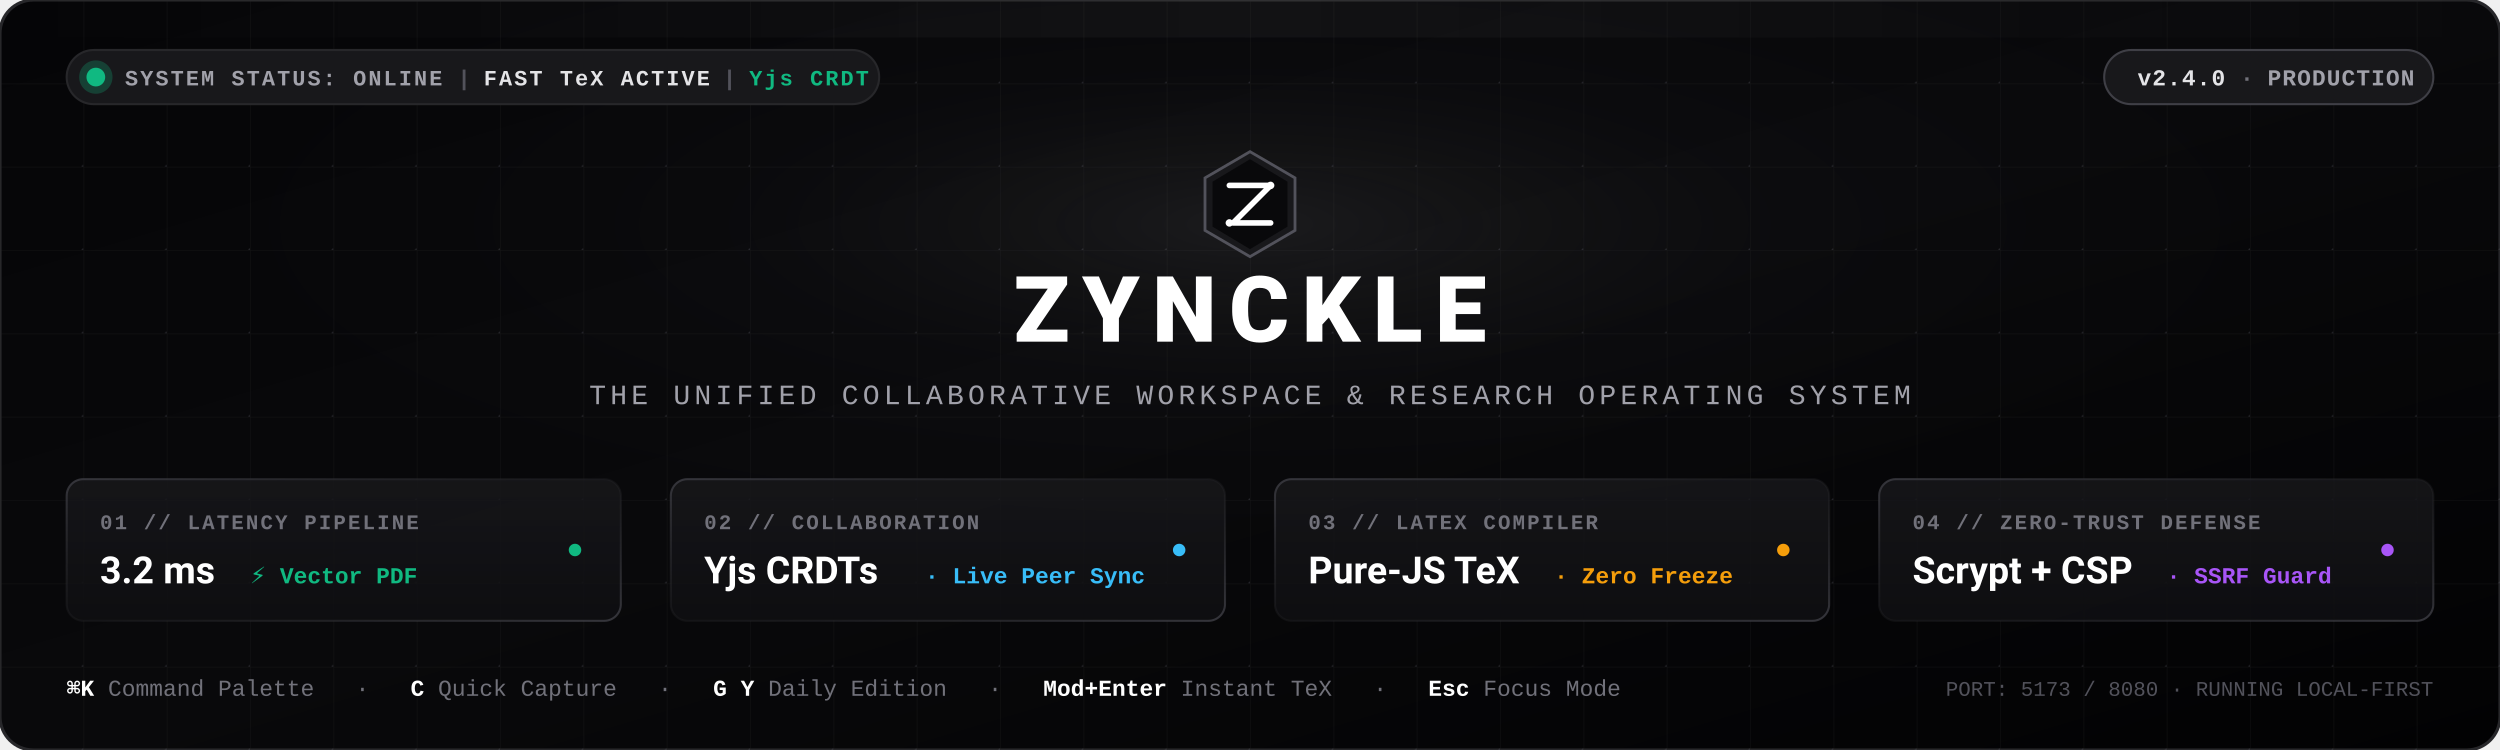
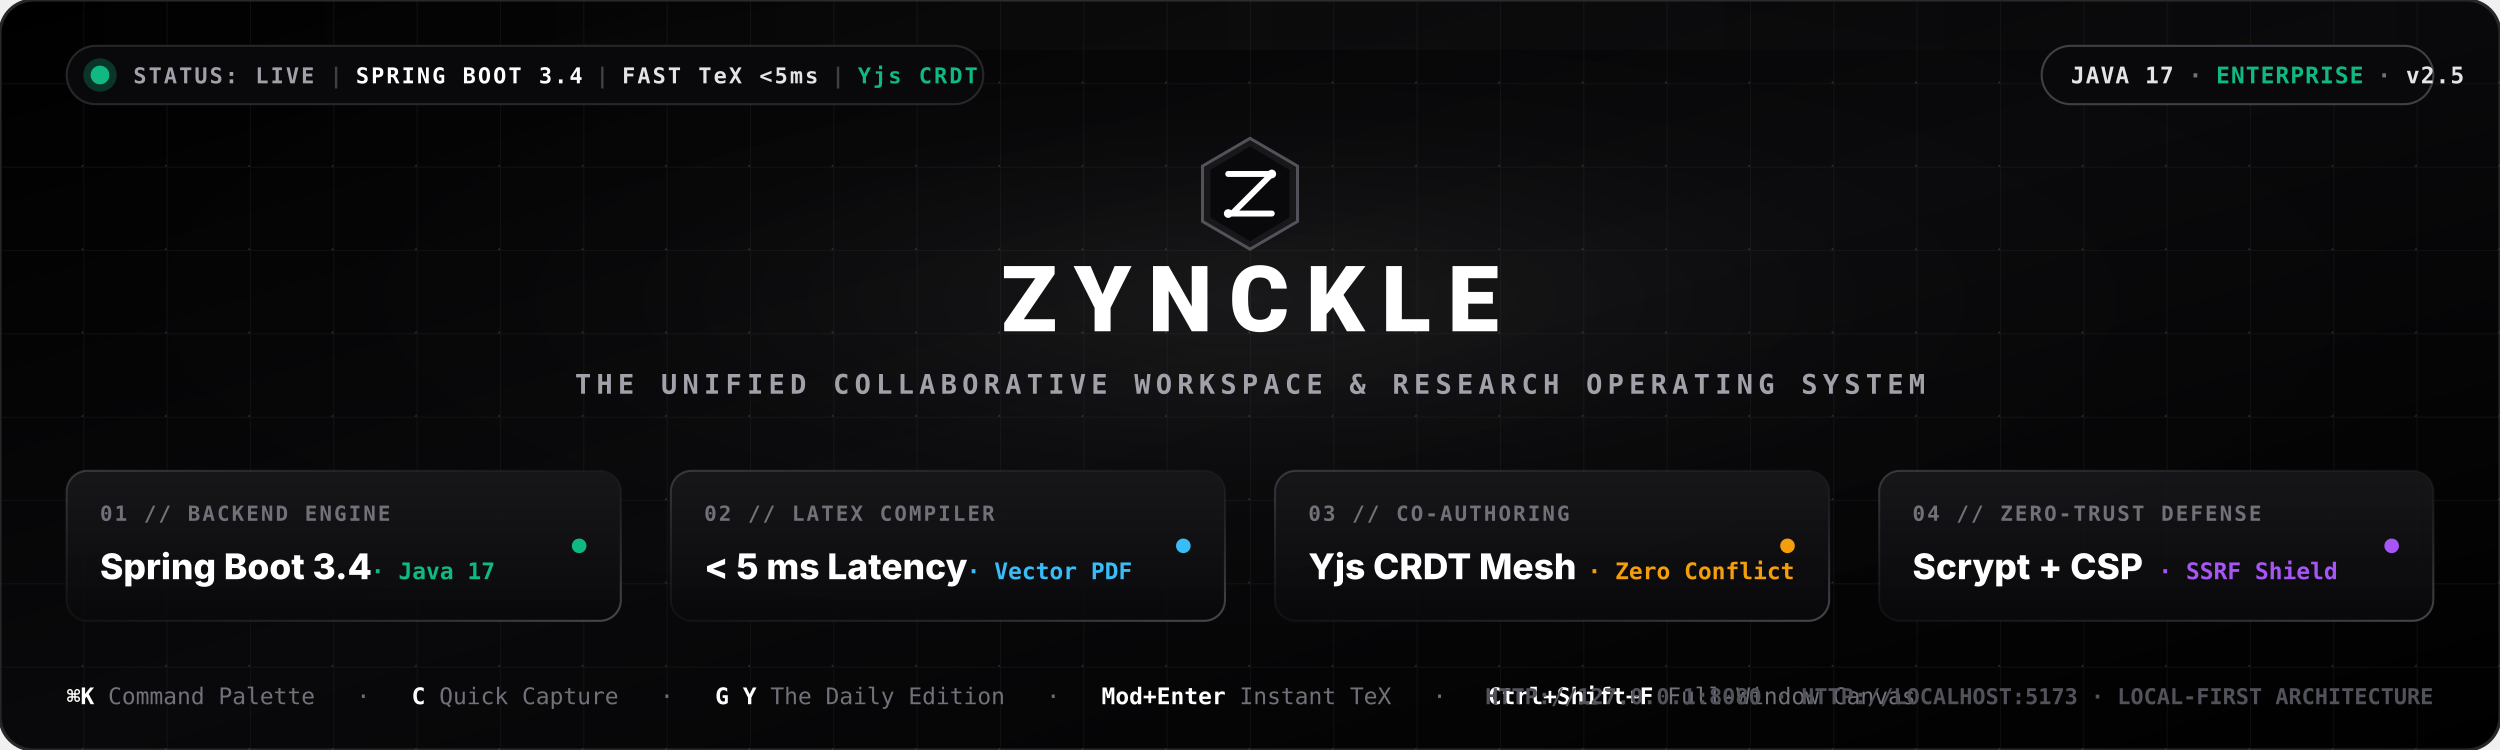
<svg xmlns="http://www.w3.org/2000/svg" viewBox="0 0 1200 360" width="1200" height="360" fill="none">
  <defs>
-     <linearGradient id="bg-grad" x1="0%" y1="0%" x2="100%" y2="100%">
-       <stop offset="0%" stop-color="#050507" />
+     <linearGradient id="zk-bg" x1="0%" y1="0%" x2="100%" y2="100%">
+       <stop offset="0%" stop-color="#000000" />
      <stop offset="50%" stop-color="#09090b" />
-       <stop offset="100%" stop-color="#020203" />
+       <stop offset="100%" stop-color="#000000" />
    </linearGradient>
-     <linearGradient id="card-grad" x1="0%" y1="0%" x2="0%" y2="100%">
-       <stop offset="0%" stop-color="#18181b" stop-opacity="0.8" />
-       <stop offset="100%" stop-color="#0e0e11" stop-opacity="0.9" />
+     <linearGradient id="zk-card-bg" x1="0%" y1="0%" x2="0%" y2="100%">
+       <stop offset="0%" stop-color="#18181b" stop-opacity="0.9" />
+       <stop offset="100%" stop-color="#09090b" stop-opacity="0.95" />
    </linearGradient>
-     <linearGradient id="border-grad" x1="0%" y1="0%" x2="100%" y2="100%">
-       <stop offset="0%" stop-color="#3f3f46" stop-opacity="0.8" />
+     <linearGradient id="zk-border-glow" x1="0%" y1="0%" x2="100%" y2="100%">
+       <stop offset="0%" stop-color="#52525b" stop-opacity="0.6" />
      <stop offset="50%" stop-color="#27272a" stop-opacity="0.3" />
-       <stop offset="100%" stop-color="#52525b" stop-opacity="0.6" />
+       <stop offset="100%" stop-color="#71717a" stop-opacity="0.6" />
    </linearGradient>
-     <linearGradient id="glow-grad" x1="0%" y1="0%" x2="100%" y2="0%">
+     <linearGradient id="zk-scan-beam" x1="0%" y1="0%" x2="100%" y2="0%">
      <stop offset="0%" stop-color="#ffffff" stop-opacity="0" />
-       <stop offset="50%" stop-color="#ffffff" stop-opacity="0.9" />
+       <stop offset="25%" stop-color="#ffffff" stop-opacity="0.4" />
+       <stop offset="50%" stop-color="#ffffff" stop-opacity="0.8" />
+       <stop offset="75%" stop-color="#ffffff" stop-opacity="0.4" />
      <stop offset="100%" stop-color="#ffffff" stop-opacity="0" />
    </linearGradient>
-     <radialGradient id="center-glow" cx="50%" cy="30%" r="50%">
-       <stop offset="0%" stop-color="#ffffff" stop-opacity="0.08" />
-       <stop offset="40%" stop-color="#71717a" stop-opacity="0.03" />
+     <radialGradient id="zk-center-glow" cx="50%" cy="40%" r="55%">
+       <stop offset="0%" stop-color="#ffffff" stop-opacity="0.07" />
+       <stop offset="45%" stop-color="#a1a1aa" stop-opacity="0.02" />
      <stop offset="100%" stop-color="#000000" stop-opacity="0" />
    </radialGradient>
-     <pattern id="grid" width="40" height="40" patternUnits="userSpaceOnUse">
-       <path d="M 40 0 L 0 0 0 40" fill="none" stroke="#27272a" stroke-width="0.5" stroke-opacity="0.4" />
-       <circle cx="40" cy="40" r="0.8" fill="#52525b" fill-opacity="0.4" />
+     <pattern id="zk-grid" width="40" height="40" patternUnits="userSpaceOnUse">
+       <path d="M 40 0 L 0 0 0 40" fill="none" stroke="#27272a" stroke-width="0.6" stroke-opacity="0.5" />
+       <circle cx="40" cy="40" r="0.9" fill="#52525b" fill-opacity="0.5" />
    </pattern>
-     <style>
-       @keyframes pulse-dot {
-         0%, 100% { opacity: 1; transform: scale(1); }
-         50% { opacity: 0.3; transform: scale(0.85); }
-       }
-       @keyframes scanline {
-         0% { transform: translateY(-40px); opacity: 0; }
-         15% { opacity: 0.6; }
-         85% { opacity: 0.6; }
-         100% { transform: translateY(380px); opacity: 0; }
-       }
-       @keyframes shimmer-sweep {
-         0% { transform: translateX(-1200px); }
-         100% { transform: translateX(1200px); }
-       }
-       @keyframes float-gentle {
-         0%, 100% { transform: translateY(0px); }
-         50% { transform: translateY(-3px); }
-       }
-       .scanline-beam {
-         animation: scanline 8s cubic-bezier(0.4, 0, 0.2, 1) infinite;
-       }
-       .beacon-pulse {
-         animation: pulse-dot 2.4s ease-in-out infinite;
-         transform-origin: 43px 36px;
-       }
-       .shimmer-layer {
-         animation: shimmer-sweep 6s linear infinite;
-       }
-       .floating-logo {
-         animation: float-gentle 4s ease-in-out infinite;
-       }
-       .mono-text {
-         font-family: ui-monospace, SFMono-Regular, "SF Mono", Menlo, Consolas, "Liberation Mono", monospace;
-       }
-       .sans-text {
-         font-family: -apple-system, BlinkMacSystemFont, "Segoe UI", Roboto, "Helvetica Neue", Arial, sans-serif;
-       }
-     </style>
  </defs>
-   <rect width="1200" height="360" rx="16" fill="url(#bg-grad)" stroke="#27272a" stroke-width="1.5" />
-   <rect width="1200" height="360" rx="16" fill="url(#grid)" />
-   <rect width="1200" height="360" rx="16" fill="url(#center-glow)" />
-   <g class="scanline-beam" pointer-events="none">
-     <line x1="0" y1="0" x2="1200" y2="0" stroke="url(#glow-grad)" stroke-width="1.5" />
-     <rect x="0" y="0" width="1200" height="18" fill="url(#glow-grad)" opacity="0.04" />
+   <rect width="1200" height="360" rx="16" fill="url(#zk-bg)" stroke="#27272a" stroke-width="1.5" />
+   <rect width="1200" height="360" rx="16" fill="url(#zk-grid)" />
+   <rect width="1200" height="360" rx="16" fill="url(#zk-center-glow)" />
+   <g>
+     <line x1="0" y1="0" x2="1200" y2="0" stroke="url(#zk-scan-beam)" stroke-width="1.5">
+       <animate attributeName="y1" values="-10;370;-10" dur="8s" repeatCount="indefinite" />
+       <animate attributeName="y2" values="-10;370;-10" dur="8s" repeatCount="indefinite" />
+       <animate attributeName="opacity" values="0;0.7;0.7;0" dur="8s" repeatCount="indefinite" />
+     </line>
+     <rect x="0" y="0" width="1200" height="24" fill="url(#zk-scan-beam)" opacity="0.03">
+       <animate attributeName="y" values="-24;356;-24" dur="8s" repeatCount="indefinite" />
+     </rect>
  </g>
-   <g transform="translate(32, 24)">
-     <rect width="390" height="26" rx="13" fill="#18181b" stroke="#27272a" stroke-width="1" />
-     <circle cx="14" cy="13" r="4.5" fill="#10b981" class="beacon-pulse" />
-     <circle cx="14" cy="13" r="8" fill="#10b981" opacity="0.25" class="beacon-pulse" />
-     <text x="28" y="17" fill="#a1a1aa" font-size="10.5" font-weight="600" letter-spacing="1" class="mono-text">
-       SYSTEM STATUS: ONLINE <tspan fill="#52525b">|</tspan>
-       <tspan fill="#e4e4e7">FAST TeX ACTIVE</tspan>
-       <tspan fill="#52525b">|</tspan>
+   <g transform="translate(32, 22)">
+     <rect width="440" height="28" rx="14" fill="#09090b" stroke="#27272a" stroke-width="1" />
+     <circle cx="16" cy="14" r="4.5" fill="#10b981">
+       <animate attributeName="opacity" values="1;0.4;1" dur="2s" repeatCount="indefinite" />
+     </circle>
+     <circle cx="16" cy="14" r="8" fill="#10b981" opacity="0.25">
+       <animate attributeName="r" values="5;10;5" dur="2s" repeatCount="indefinite" />
+       <animate attributeName="opacity" values="0.3;0;0.3" dur="2s" repeatCount="indefinite" />
+     </circle>
+     <text x="32" y="18" fill="#a1a1aa" font-size="10.5" font-weight="600" letter-spacing="1" font-family="ui-monospace, SFMono-Regular, Menlo, Consolas, monospace">
+       STATUS: LIVE <tspan fill="#3f3f46">|</tspan>
+       <tspan fill="#ffffff">SPRING BOOT 3.4</tspan>
+       <tspan fill="#3f3f46">|</tspan>
+       <tspan fill="#e4e4e7">FAST TeX &lt;5ms</tspan>
+       <tspan fill="#3f3f46">|</tspan>
      <tspan fill="#10b981">Yjs CRDT</tspan>
    </text>
  </g>
-   <g transform="translate(1010, 24)">
-     <rect width="158" height="26" rx="13" fill="#18181b" stroke="#3f3f46" stroke-width="1" />
-     <text x="16" y="17" fill="#e4e4e7" font-size="11" font-weight="600" letter-spacing="0.5" class="mono-text">
-       v2.4.0 <tspan fill="#71717a">·</tspan>
-       <tspan fill="#a1a1aa">PRODUCTION</tspan>
+   <g transform="translate(980, 22)">
+     <rect width="188" height="28" rx="14" fill="#09090b" stroke="#3f3f46" stroke-width="1" />
+     <text x="14" y="18" fill="#e4e4e7" font-size="11" font-weight="600" letter-spacing="0.5" font-family="ui-monospace, SFMono-Regular, Menlo, Consolas, monospace">
+       JAVA 17 <tspan fill="#71717a">·</tspan>
+       <tspan fill="#10b981">ENTERPRISE</tspan>
+       <tspan fill="#71717a">·</tspan> v2.5
    </text>
  </g>
-   <g transform="translate(600, 140)" class="floating-logo" text-anchor="middle">
-     <g transform="translate(0, -42) scale(0.9)">
+   <g transform="translate(600, 135)" text-anchor="middle">
+     <animateTransform attributeName="transform" type="translate" values="600,135; 600,131; 600,135" dur="4s" repeatCount="indefinite" />
+     <g transform="translate(0, -42) scale(0.95)">
      <polygon points="0,-28 24,-14 24,14 0,28 -24,14 -24,-14" fill="#18181b" stroke="#52525b" stroke-width="1.5" />
      <polygon points="0,-24 20,-12 20,12 0,24 -20,12 -20,-12" fill="#09090b" />
      <path d="M-11,-10 L11,-10 L-9,10 L11,10" fill="none" stroke="#ffffff" stroke-width="3" stroke-linecap="round" stroke-linejoin="round" />
-       <circle cx="11" cy="-10" r="2" fill="#ffffff" />
-       <circle cx="-11" cy="10" r="2" fill="#ffffff" />
+       <circle cx="11" cy="-10" r="2.2" fill="#ffffff" />
+       <circle cx="-11" cy="10" r="2.2" fill="#ffffff" />
    </g>
-     <text y="24" fill="#ffffff" font-size="44" font-weight="800" letter-spacing="6" class="sans-text">
+     <text y="24" fill="#ffffff" font-size="44" font-weight="900" letter-spacing="8" font-family="-apple-system, BlinkMacSystemFont, 'Segoe UI', Roboto, sans-serif">
      ZYNCKLE
    </text>
-     <text y="54" fill="#a1a1aa" font-size="13.5" font-weight="500" letter-spacing="2" class="mono-text">
+     <text y="54" fill="#a1a1aa" font-size="13" font-weight="600" letter-spacing="2.5" font-family="ui-monospace, SFMono-Regular, Menlo, Consolas, monospace">
      THE UNIFIED COLLABORATIVE WORKSPACE &amp; RESEARCH OPERATING SYSTEM
    </text>
  </g>
-   <g transform="translate(32, 230)">
+   <g transform="translate(32, 226)">
    <g transform="translate(0, 0)">
-       <rect width="266" height="68" rx="8" fill="url(#card-grad)" stroke="url(#border-grad)" stroke-width="1" />
-       <text x="16" y="24" fill="#71717a" font-size="10" font-weight="600" letter-spacing="1" class="mono-text">01 // LATENCY PIPELINE</text>
-       <text x="16" y="50" fill="#ffffff" font-size="18" font-weight="700" class="sans-text">3.2 ms</text>
-       <text x="88" y="50" fill="#10b981" font-size="11" font-weight="600" class="mono-text">⚡ Vector PDF</text>
-       <circle cx="244" cy="34" r="3" fill="#10b981" />
+       <rect width="266" height="72" rx="10" fill="url(#zk-card-bg)" stroke="url(#zk-border-glow)" stroke-width="1" />
+       <text x="16" y="24" fill="#71717a" font-size="10" font-weight="600" letter-spacing="1" font-family="ui-monospace, monospace">01 // BACKEND ENGINE</text>
+       <text x="16" y="52" fill="#ffffff" font-size="17" font-weight="800" font-family="-apple-system, sans-serif">Spring Boot 3.4</text>
+       <text x="146" y="52" fill="#10b981" font-size="11" font-weight="600" font-family="ui-monospace, monospace">· Java 17</text>
+       <circle cx="246" cy="36" r="3.5" fill="#10b981" />
    </g>
    <g transform="translate(290, 0)">
-       <rect width="266" height="68" rx="8" fill="url(#card-grad)" stroke="url(#border-grad)" stroke-width="1" />
-       <text x="16" y="24" fill="#71717a" font-size="10" font-weight="600" letter-spacing="1" class="mono-text">02 // COLLABORATION</text>
-       <text x="16" y="50" fill="#ffffff" font-size="18" font-weight="700" class="sans-text">Yjs CRDTs</text>
-       <text x="122" y="50" fill="#38bdf8" font-size="11" font-weight="600" class="mono-text">· Live Peer Sync</text>
-       <circle cx="244" cy="34" r="3" fill="#38bdf8" />
+       <rect width="266" height="72" rx="10" fill="url(#zk-card-bg)" stroke="url(#zk-border-glow)" stroke-width="1" />
+       <text x="16" y="24" fill="#71717a" font-size="10" font-weight="600" letter-spacing="1" font-family="ui-monospace, monospace">02 // LATEX COMPILER</text>
+       <text x="16" y="52" fill="#ffffff" font-size="17" font-weight="800" font-family="-apple-system, sans-serif">&lt; 5 ms Latency</text>
+       <text x="142" y="52" fill="#38bdf8" font-size="11" font-weight="600" font-family="ui-monospace, monospace">· Vector PDF</text>
+       <circle cx="246" cy="36" r="3.5" fill="#38bdf8" />
    </g>
    <g transform="translate(580, 0)">
-       <rect width="266" height="68" rx="8" fill="url(#card-grad)" stroke="url(#border-grad)" stroke-width="1" />
-       <text x="16" y="24" fill="#71717a" font-size="10" font-weight="600" letter-spacing="1" class="mono-text">03 // LATEX COMPILER</text>
-       <text x="16" y="50" fill="#ffffff" font-size="18" font-weight="700" class="sans-text">Pure-JS TeX</text>
-       <text x="134" y="50" fill="#f59e0b" font-size="11" font-weight="600" class="mono-text">· Zero Freeze</text>
-       <circle cx="244" cy="34" r="3" fill="#f59e0b" />
+       <rect width="266" height="72" rx="10" fill="url(#zk-card-bg)" stroke="url(#zk-border-glow)" stroke-width="1" />
+       <text x="16" y="24" fill="#71717a" font-size="10" font-weight="600" letter-spacing="1" font-family="ui-monospace, monospace">03 // CO-AUTHORING</text>
+       <text x="16" y="52" fill="#ffffff" font-size="17" font-weight="800" font-family="-apple-system, sans-serif">Yjs CRDT Mesh</text>
+       <text x="150" y="52" fill="#f59e0b" font-size="11" font-weight="600" font-family="ui-monospace, monospace">· Zero Conflict</text>
+       <circle cx="246" cy="36" r="3.5" fill="#f59e0b" />
    </g>
    <g transform="translate(870, 0)">
-       <rect width="266" height="68" rx="8" fill="url(#card-grad)" stroke="url(#border-grad)" stroke-width="1" />
-       <text x="16" y="24" fill="#71717a" font-size="10" font-weight="600" letter-spacing="1" class="mono-text">04 // ZERO-TRUST DEFENSE</text>
-       <text x="16" y="50" fill="#ffffff" font-size="18" font-weight="700" class="sans-text">Scrypt + CSP</text>
-       <text x="138" y="50" fill="#a855f7" font-size="11" font-weight="600" class="mono-text">· SSRF Guard</text>
-       <circle cx="244" cy="34" r="3" fill="#a855f7" />
+       <rect width="266" height="72" rx="10" fill="url(#zk-card-bg)" stroke="url(#zk-border-glow)" stroke-width="1" />
+       <text x="16" y="24" fill="#71717a" font-size="10" font-weight="600" letter-spacing="1" font-family="ui-monospace, monospace">04 // ZERO-TRUST DEFENSE</text>
+       <text x="16" y="52" fill="#ffffff" font-size="17" font-weight="800" font-family="-apple-system, sans-serif">Scrypt + CSP</text>
+       <text x="134" y="52" fill="#a855f7" font-size="11" font-weight="600" font-family="ui-monospace, monospace">· SSRF Shield</text>
+       <circle cx="246" cy="36" r="3.5" fill="#a855f7" />
    </g>
  </g>
-   <g transform="translate(32, 318)">
-     <text x="0" y="16" fill="#71717a" font-size="11" font-weight="500" class="mono-text">
+   <g transform="translate(32, 322)">
+     <text x="0" y="16" fill="#71717a" font-size="11" font-weight="500" font-family="ui-monospace, monospace">
      <tspan fill="#ffffff" font-weight="700">⌘K</tspan> Command Palette   ·  
      <tspan fill="#ffffff" font-weight="700">C</tspan> Quick Capture   ·  
-       <tspan fill="#ffffff" font-weight="700">G Y</tspan> Daily Edition   ·  
+       <tspan fill="#ffffff" font-weight="700">G Y</tspan> The Daily Edition   ·  
      <tspan fill="#ffffff" font-weight="700">Mod+Enter</tspan> Instant TeX   ·  
-       <tspan fill="#ffffff" font-weight="700">Esc</tspan> Focus Mode
+       <tspan fill="#ffffff" font-weight="700">Ctrl+Shift+F</tspan> Full-Window Canvas
    </text>
-     <text x="1136" y="16" fill="#52525b" font-size="10" font-weight="500" text-anchor="end" class="mono-text">
-       PORT: 5173 / 8080 · RUNNING LOCAL-FIRST
+     <text x="1136" y="16" fill="#52525b" font-size="10.5" font-weight="600" text-anchor="end" font-family="ui-monospace, monospace">
+       HTTP://127.0.0.1:8080 · HTTP://LOCALHOST:5173 · LOCAL-FIRST ARCHITECTURE
    </text>
  </g>
</svg>
